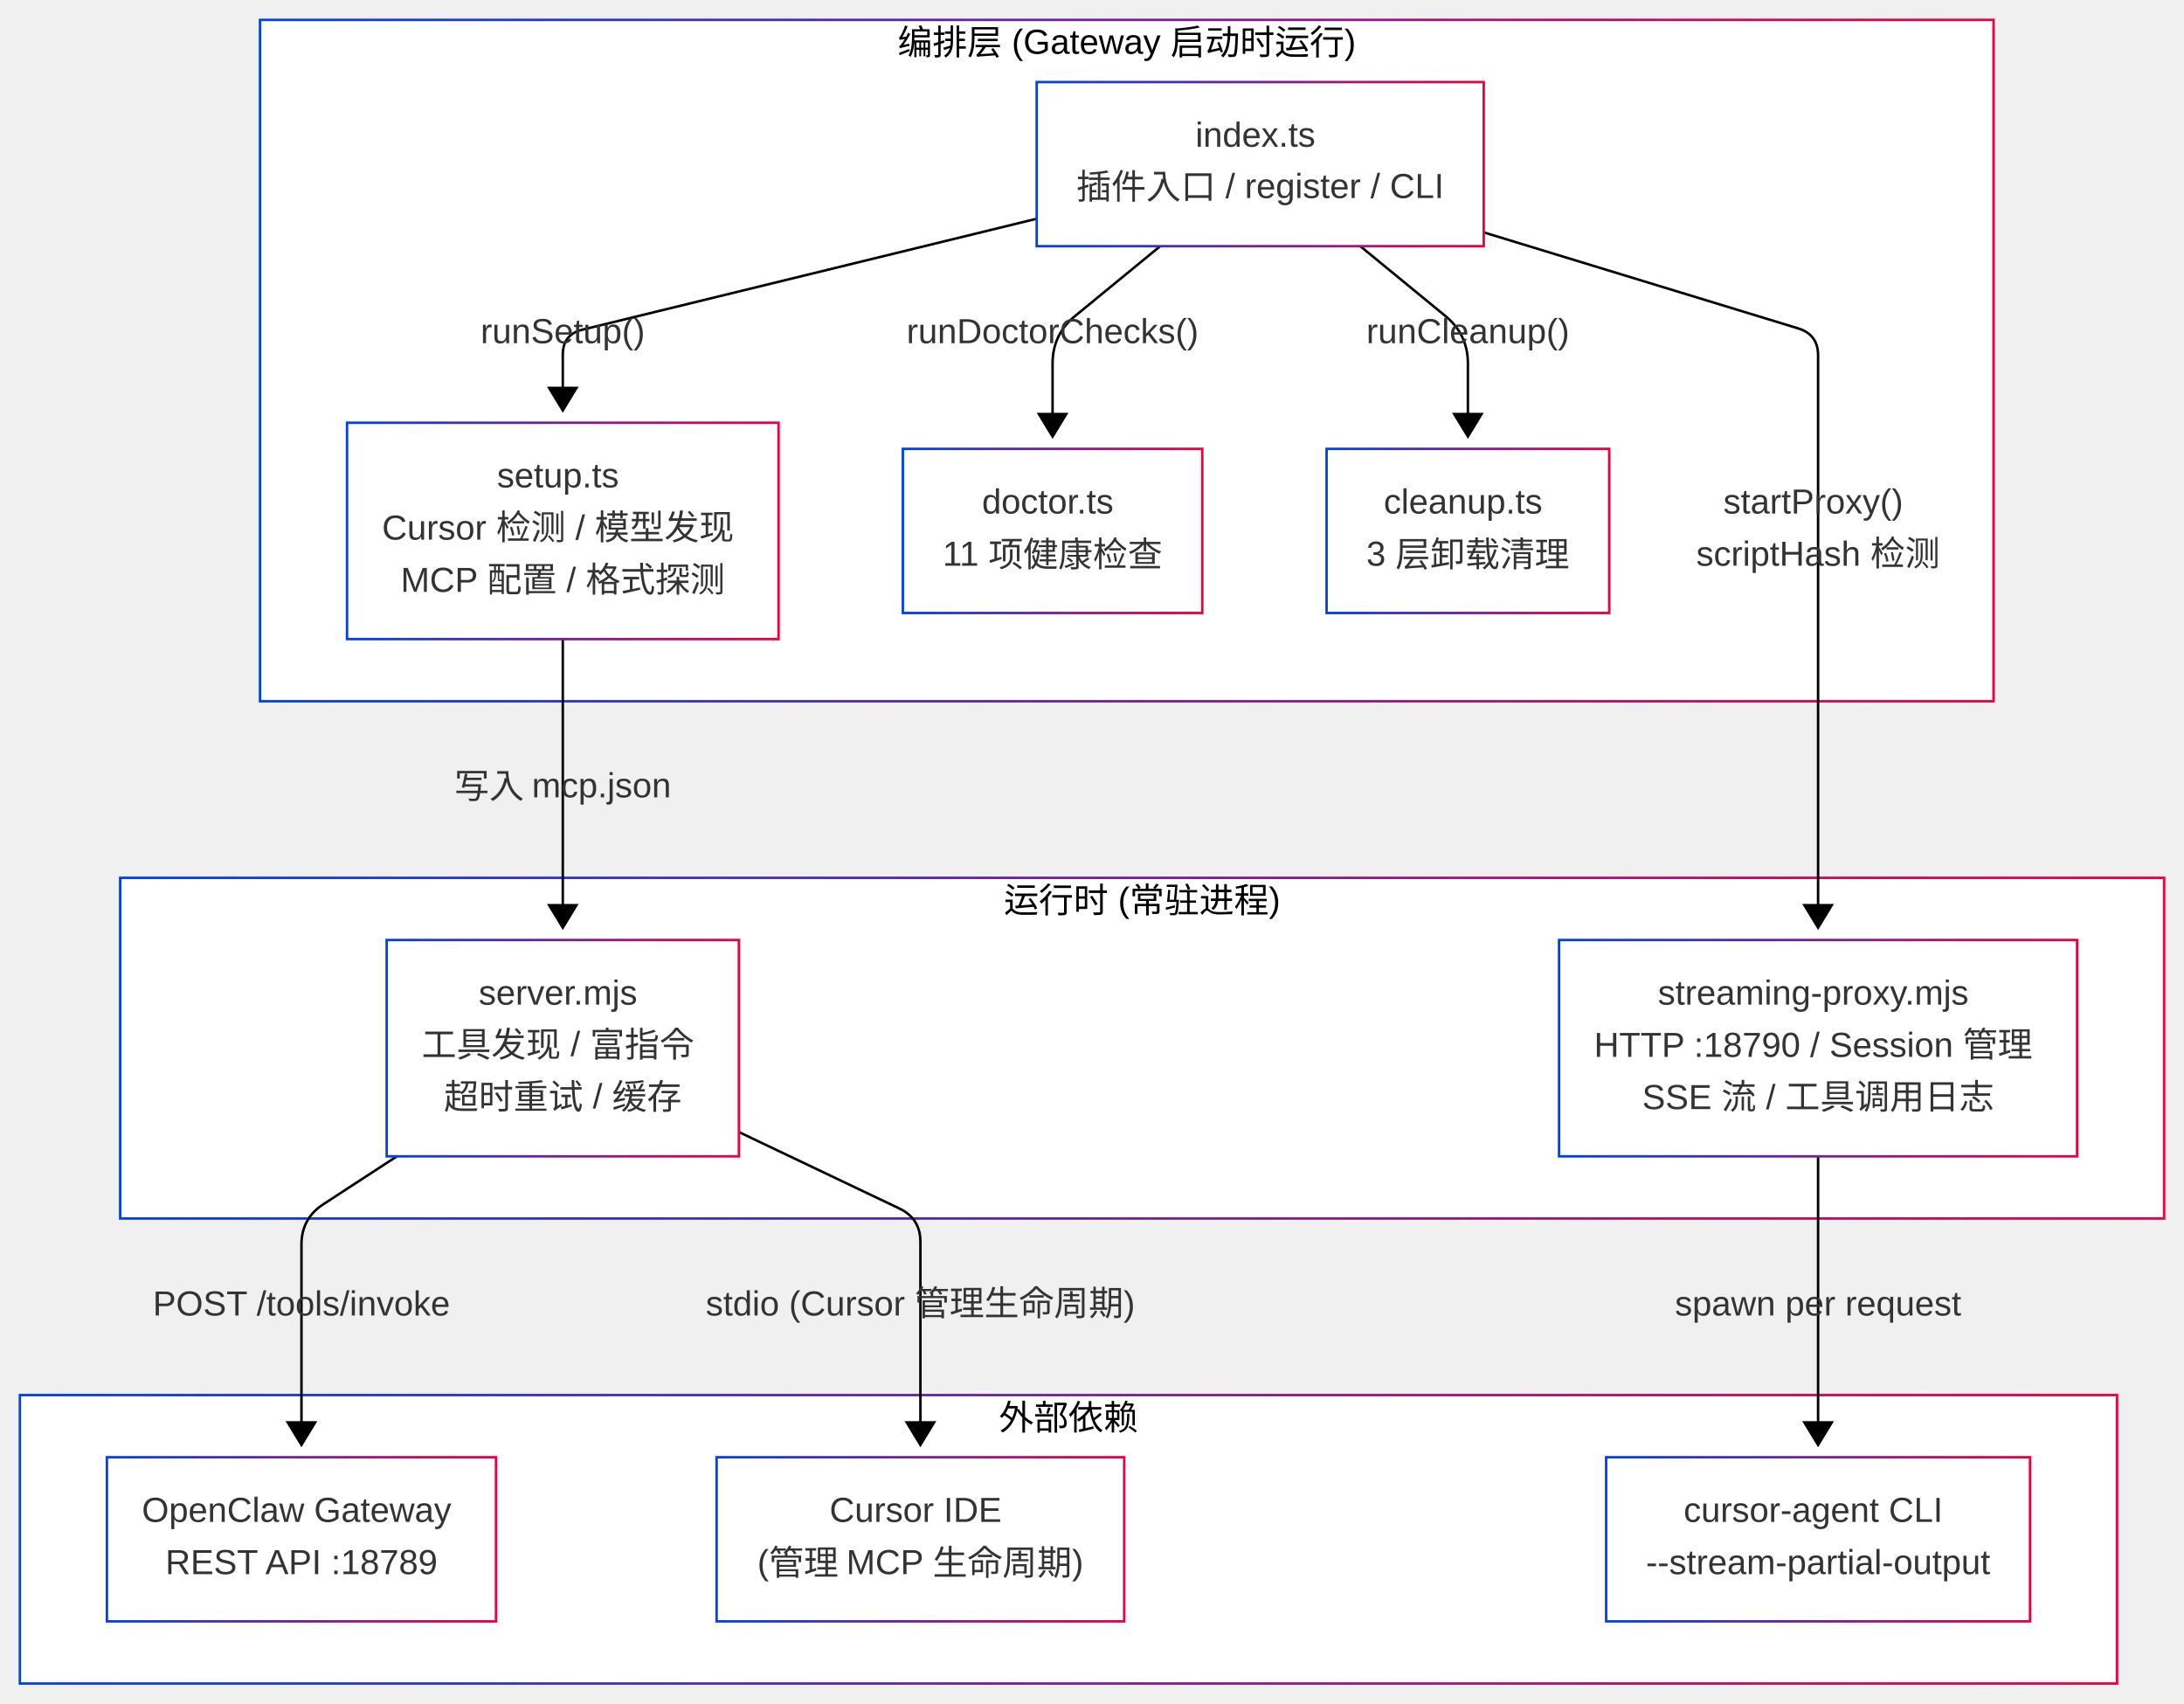
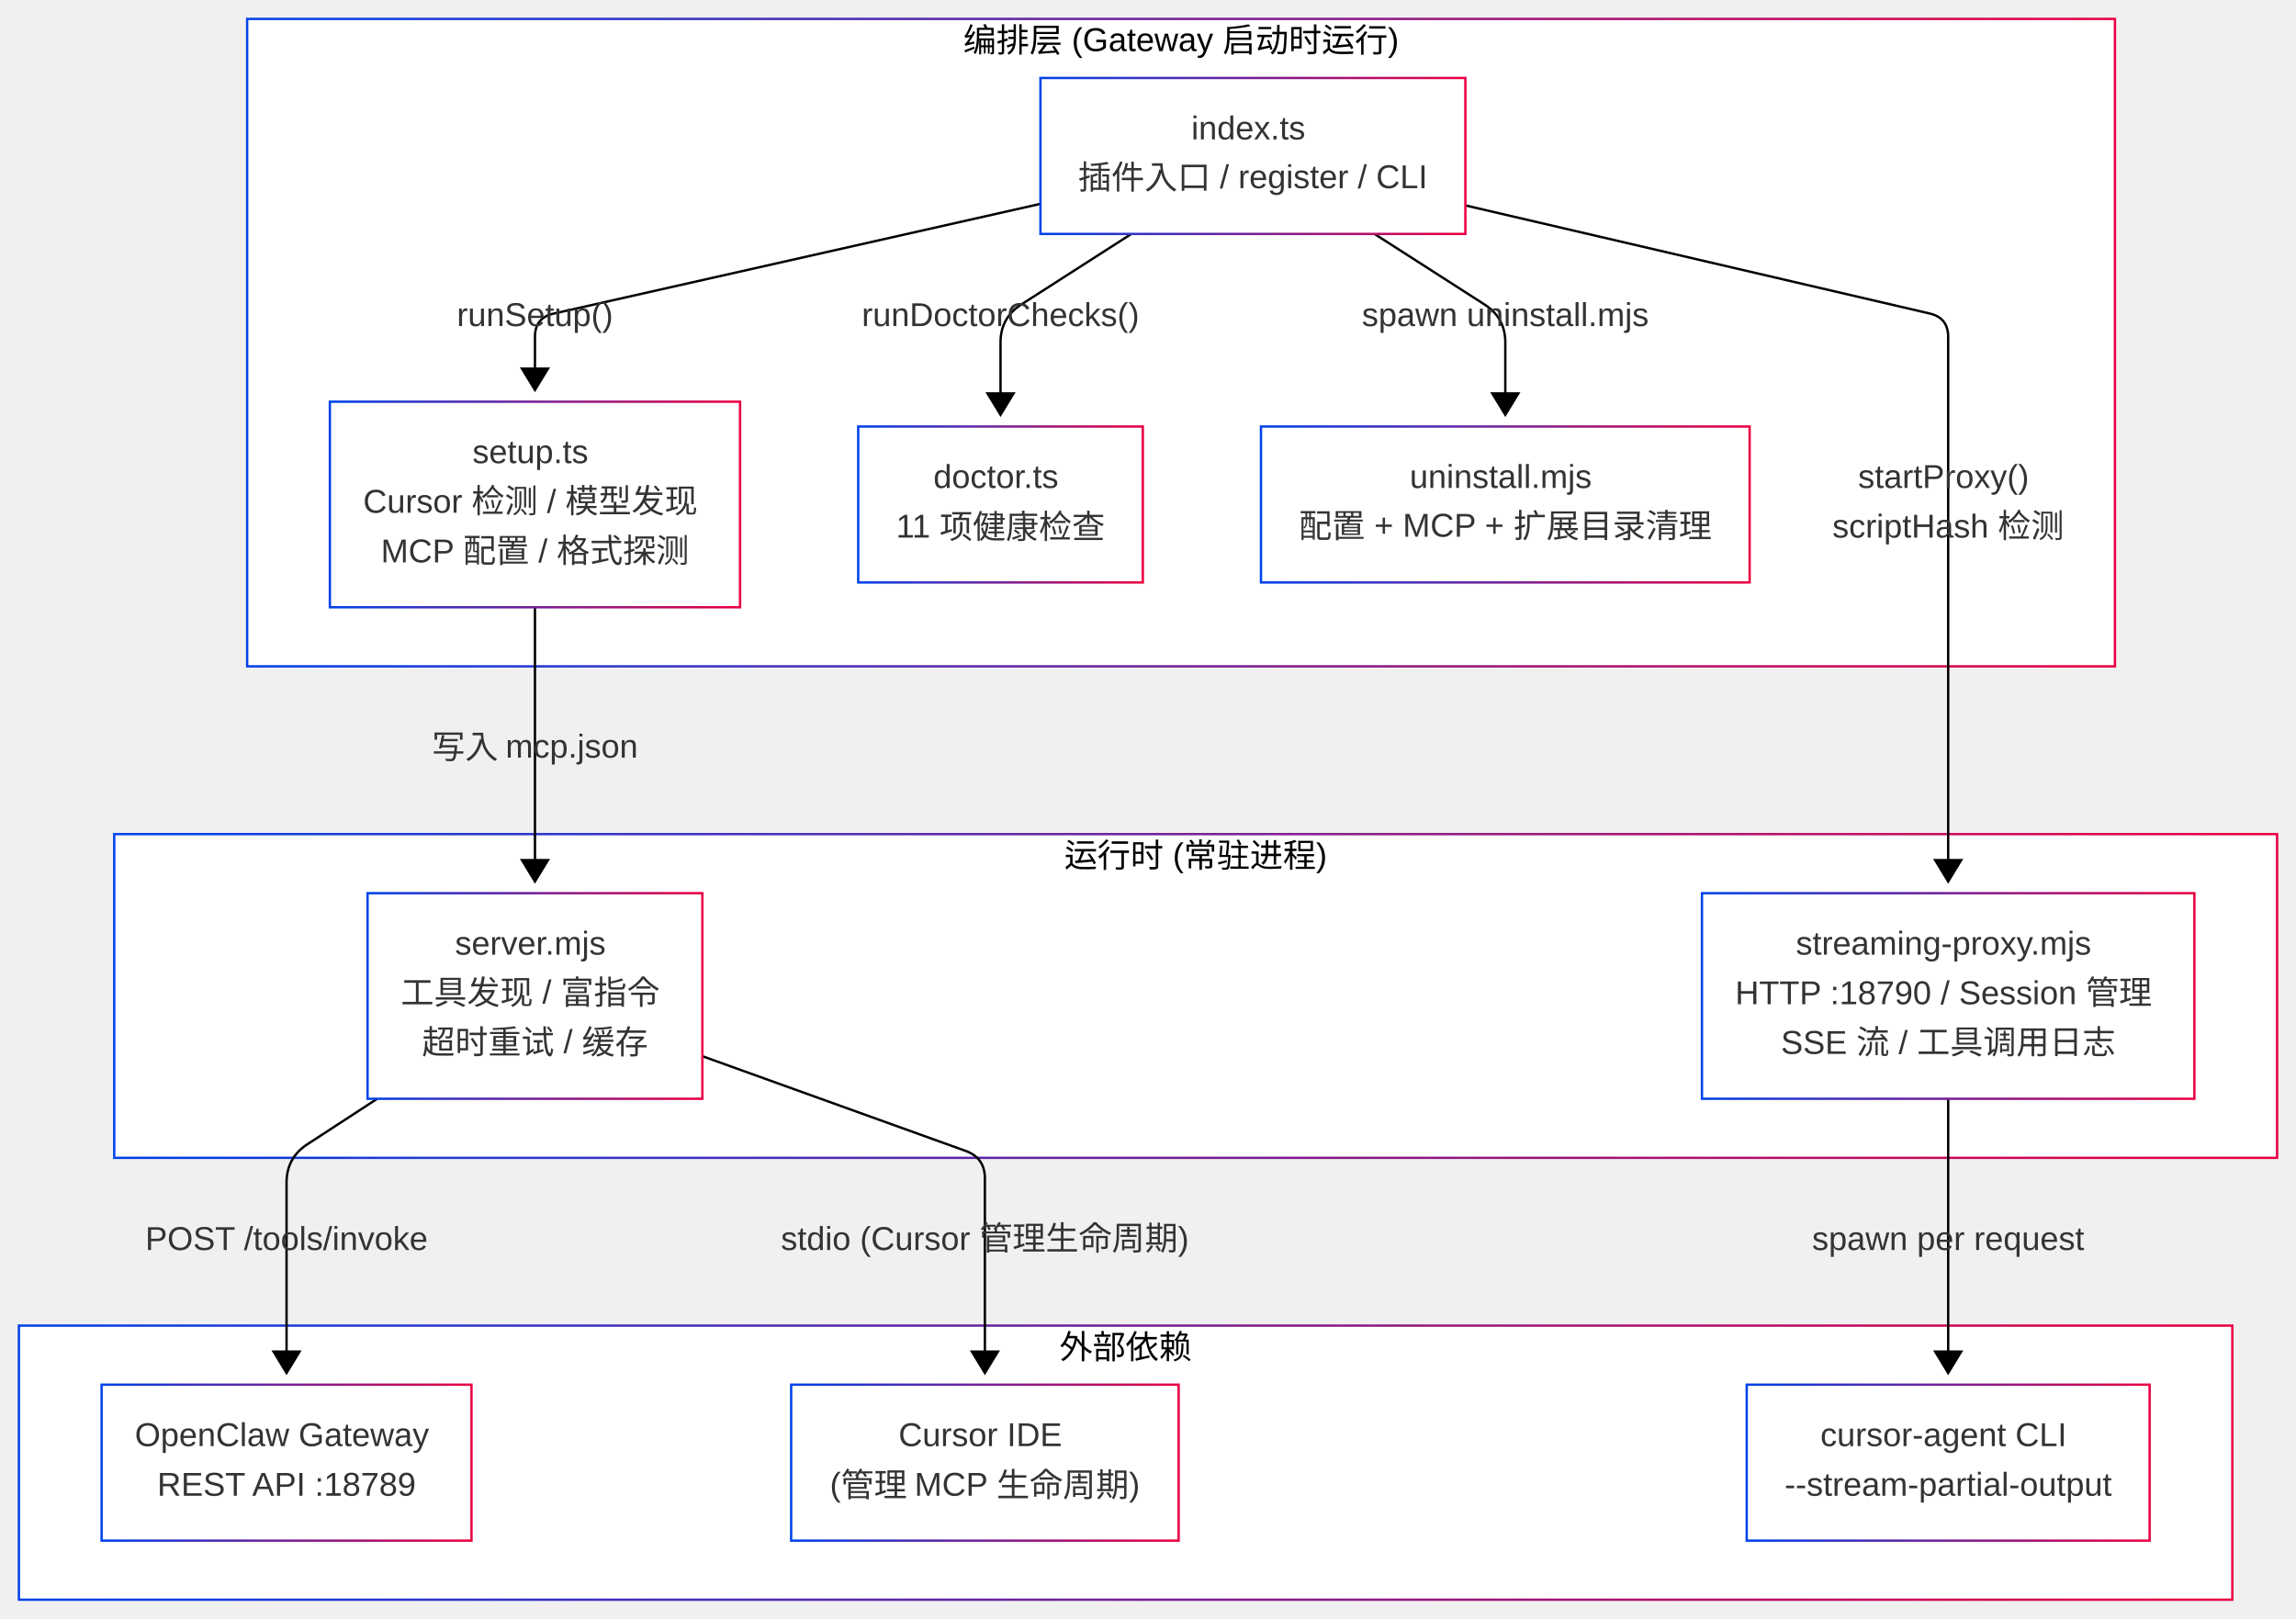
- <svg xmlns="http://www.w3.org/2000/svg" id="mermaid-42e91715-1e26-40c7-af70-5dc4f411c161" width="878.496" class="flowchart" style="" viewBox="0 0 878.496 685" height="685">
-   <style>#mermaid-42e91715-1e26-40c7-af70-5dc4f411c161{font-family:arial,sans-serif;font-size:14px;fill:#333;}#mermaid-42e91715-1e26-40c7-af70-5dc4f411c161 .edge-animation-slow{stroke-dasharray:9,5!important;stroke-dashoffset:900;stroke-linecap:round;}#mermaid-42e91715-1e26-40c7-af70-5dc4f411c161 .edge-animation-fast{stroke-dasharray:9,5!important;stroke-dashoffset:900;stroke-linecap:round;}#mermaid-42e91715-1e26-40c7-af70-5dc4f411c161 .error-icon{fill:#ffffff;}#mermaid-42e91715-1e26-40c7-af70-5dc4f411c161 .error-text{fill:#000000;stroke:#000000;}#mermaid-42e91715-1e26-40c7-af70-5dc4f411c161 .edge-thickness-normal{stroke-width:1px;}#mermaid-42e91715-1e26-40c7-af70-5dc4f411c161 .edge-thickness-thick{stroke-width:3.5px;}#mermaid-42e91715-1e26-40c7-af70-5dc4f411c161 .edge-pattern-solid{stroke-dasharray:0;}#mermaid-42e91715-1e26-40c7-af70-5dc4f411c161 .edge-thickness-invisible{stroke-width:0;fill:none;}#mermaid-42e91715-1e26-40c7-af70-5dc4f411c161 .edge-pattern-dashed{stroke-dasharray:3;}#mermaid-42e91715-1e26-40c7-af70-5dc4f411c161 .edge-pattern-dotted{stroke-dasharray:2;}#mermaid-42e91715-1e26-40c7-af70-5dc4f411c161 .marker{fill:#000000;stroke:#000000;}#mermaid-42e91715-1e26-40c7-af70-5dc4f411c161 .marker.cross{stroke:#000000;}#mermaid-42e91715-1e26-40c7-af70-5dc4f411c161 svg{font-family:arial,sans-serif;font-size:14px;}#mermaid-42e91715-1e26-40c7-af70-5dc4f411c161 p{margin:0;}#mermaid-42e91715-1e26-40c7-af70-5dc4f411c161 .label{font-family:arial,sans-serif;color:#333;}#mermaid-42e91715-1e26-40c7-af70-5dc4f411c161 .cluster-label text{fill:#000000;}#mermaid-42e91715-1e26-40c7-af70-5dc4f411c161 .cluster-label span{color:#000000;}#mermaid-42e91715-1e26-40c7-af70-5dc4f411c161 .cluster-label span p{background-color:transparent;}#mermaid-42e91715-1e26-40c7-af70-5dc4f411c161 .label text,#mermaid-42e91715-1e26-40c7-af70-5dc4f411c161 span{fill:#333;color:#333;}#mermaid-42e91715-1e26-40c7-af70-5dc4f411c161 .node rect,#mermaid-42e91715-1e26-40c7-af70-5dc4f411c161 .node circle,#mermaid-42e91715-1e26-40c7-af70-5dc4f411c161 .node ellipse,#mermaid-42e91715-1e26-40c7-af70-5dc4f411c161 .node polygon,#mermaid-42e91715-1e26-40c7-af70-5dc4f411c161 .node path{fill:#ffffff;stroke:#000000;stroke-width:1px;}#mermaid-42e91715-1e26-40c7-af70-5dc4f411c161 .rough-node .label text,#mermaid-42e91715-1e26-40c7-af70-5dc4f411c161 .node .label text,#mermaid-42e91715-1e26-40c7-af70-5dc4f411c161 .image-shape .label,#mermaid-42e91715-1e26-40c7-af70-5dc4f411c161 .icon-shape .label{text-anchor:middle;}#mermaid-42e91715-1e26-40c7-af70-5dc4f411c161 .node .katex path{fill:#000;stroke:#000;stroke-width:1px;}#mermaid-42e91715-1e26-40c7-af70-5dc4f411c161 .rough-node .label,#mermaid-42e91715-1e26-40c7-af70-5dc4f411c161 .node .label,#mermaid-42e91715-1e26-40c7-af70-5dc4f411c161 .image-shape .label,#mermaid-42e91715-1e26-40c7-af70-5dc4f411c161 .icon-shape .label{text-align:center;}#mermaid-42e91715-1e26-40c7-af70-5dc4f411c161 .node.clickable{cursor:pointer;}#mermaid-42e91715-1e26-40c7-af70-5dc4f411c161 .root .anchor path{fill:#000000!important;stroke-width:0;stroke:#000000;}#mermaid-42e91715-1e26-40c7-af70-5dc4f411c161 .arrowheadPath{fill:#000000;}#mermaid-42e91715-1e26-40c7-af70-5dc4f411c161 .edgePath .path{stroke:#000000;stroke-width:1px;}#mermaid-42e91715-1e26-40c7-af70-5dc4f411c161 .flowchart-link{stroke:#000000;fill:none;}#mermaid-42e91715-1e26-40c7-af70-5dc4f411c161 .edgeLabel{background-color:#E9E9F1;text-align:center;}#mermaid-42e91715-1e26-40c7-af70-5dc4f411c161 .edgeLabel p{background-color:#E9E9F1;}#mermaid-42e91715-1e26-40c7-af70-5dc4f411c161 .edgeLabel rect{opacity:0.5;background-color:#E9E9F1;fill:#E9E9F1;}#mermaid-42e91715-1e26-40c7-af70-5dc4f411c161 .labelBkg{background-color:#e9e9f1;}#mermaid-42e91715-1e26-40c7-af70-5dc4f411c161 .cluster rect{fill:#ffffff;stroke:#e6e6e6;stroke-width:1px;}#mermaid-42e91715-1e26-40c7-af70-5dc4f411c161 .cluster text{fill:#000000;}#mermaid-42e91715-1e26-40c7-af70-5dc4f411c161 .cluster span{color:#000000;}#mermaid-42e91715-1e26-40c7-af70-5dc4f411c161 div.mermaidTooltip{position:absolute;text-align:center;max-width:200px;padding:2px;font-family:arial,sans-serif;font-size:12px;background:#ffffff;border:1px solid #e6e6e6;border-radius:2px;pointer-events:none;z-index:100;}#mermaid-42e91715-1e26-40c7-af70-5dc4f411c161 .flowchartTitleText{text-anchor:middle;font-size:18px;fill:#333;}#mermaid-42e91715-1e26-40c7-af70-5dc4f411c161 rect.text{fill:none;stroke-width:0;}#mermaid-42e91715-1e26-40c7-af70-5dc4f411c161 .icon-shape,#mermaid-42e91715-1e26-40c7-af70-5dc4f411c161 .image-shape{background-color:#E9E9F1;text-align:center;}#mermaid-42e91715-1e26-40c7-af70-5dc4f411c161 .icon-shape p,#mermaid-42e91715-1e26-40c7-af70-5dc4f411c161 .image-shape p{background-color:#E9E9F1;padding:2px;}#mermaid-42e91715-1e26-40c7-af70-5dc4f411c161 .icon-shape rect,#mermaid-42e91715-1e26-40c7-af70-5dc4f411c161 .image-shape rect{opacity:0.5;background-color:#E9E9F1;fill:#E9E9F1;}#mermaid-42e91715-1e26-40c7-af70-5dc4f411c161 .label-icon{display:inline-block;height:1em;overflow:visible;vertical-align:-0.125em;}#mermaid-42e91715-1e26-40c7-af70-5dc4f411c161 .node .label-icon path{fill:currentColor;stroke:revert;stroke-width:revert;}#mermaid-42e91715-1e26-40c7-af70-5dc4f411c161 .node .neo-node{stroke:#000000;}#mermaid-42e91715-1e26-40c7-af70-5dc4f411c161 [data-look="neo"].node rect,#mermaid-42e91715-1e26-40c7-af70-5dc4f411c161 [data-look="neo"].cluster rect,#mermaid-42e91715-1e26-40c7-af70-5dc4f411c161 [data-look="neo"].node polygon{stroke:url(#mermaid-42e91715-1e26-40c7-af70-5dc4f411c161-gradient);}#mermaid-42e91715-1e26-40c7-af70-5dc4f411c161 [data-look="neo"].node path{stroke:url(#mermaid-42e91715-1e26-40c7-af70-5dc4f411c161-gradient);stroke-width:1;}#mermaid-42e91715-1e26-40c7-af70-5dc4f411c161 [data-look="neo"].node .outer-path{}#mermaid-42e91715-1e26-40c7-af70-5dc4f411c161 [data-look="neo"].node .neo-line path{stroke:#000000;}#mermaid-42e91715-1e26-40c7-af70-5dc4f411c161 [data-look="neo"].node circle{stroke:url(#mermaid-42e91715-1e26-40c7-af70-5dc4f411c161-gradient);}#mermaid-42e91715-1e26-40c7-af70-5dc4f411c161 [data-look="neo"].node circle .state-start{fill:#000000;}#mermaid-42e91715-1e26-40c7-af70-5dc4f411c161 [data-look="neo"].statediagram-cluster rect{fill:#ffffff;stroke:url(#mermaid-42e91715-1e26-40c7-af70-5dc4f411c161-gradient);stroke-width:1;}#mermaid-42e91715-1e26-40c7-af70-5dc4f411c161 [data-look="neo"].icon-shape .icon{fill:url(#mermaid-42e91715-1e26-40c7-af70-5dc4f411c161-gradient);}#mermaid-42e91715-1e26-40c7-af70-5dc4f411c161 [data-look="neo"].icon-shape .icon-neo path{stroke:url(#mermaid-42e91715-1e26-40c7-af70-5dc4f411c161-gradient);}#mermaid-42e91715-1e26-40c7-af70-5dc4f411c161 :root{--mermaid-font-family:"trebuchet ms",verdana,arial,sans-serif;}</style>
+ <svg xmlns="http://www.w3.org/2000/svg" id="mermaid-9d5d9ccc-dd04-4705-a9df-f630277588bf" width="971.59" class="flowchart" style="" viewBox="0 0 971.59 685" height="685">
+   <style>#mermaid-9d5d9ccc-dd04-4705-a9df-f630277588bf{font-family:arial,sans-serif;font-size:14px;fill:#333;}#mermaid-9d5d9ccc-dd04-4705-a9df-f630277588bf .edge-animation-slow{stroke-dasharray:9,5!important;stroke-dashoffset:900;stroke-linecap:round;}#mermaid-9d5d9ccc-dd04-4705-a9df-f630277588bf .edge-animation-fast{stroke-dasharray:9,5!important;stroke-dashoffset:900;stroke-linecap:round;}#mermaid-9d5d9ccc-dd04-4705-a9df-f630277588bf .error-icon{fill:#ffffff;}#mermaid-9d5d9ccc-dd04-4705-a9df-f630277588bf .error-text{fill:#000000;stroke:#000000;}#mermaid-9d5d9ccc-dd04-4705-a9df-f630277588bf .edge-thickness-normal{stroke-width:1px;}#mermaid-9d5d9ccc-dd04-4705-a9df-f630277588bf .edge-thickness-thick{stroke-width:3.5px;}#mermaid-9d5d9ccc-dd04-4705-a9df-f630277588bf .edge-pattern-solid{stroke-dasharray:0;}#mermaid-9d5d9ccc-dd04-4705-a9df-f630277588bf .edge-thickness-invisible{stroke-width:0;fill:none;}#mermaid-9d5d9ccc-dd04-4705-a9df-f630277588bf .edge-pattern-dashed{stroke-dasharray:3;}#mermaid-9d5d9ccc-dd04-4705-a9df-f630277588bf .edge-pattern-dotted{stroke-dasharray:2;}#mermaid-9d5d9ccc-dd04-4705-a9df-f630277588bf .marker{fill:#000000;stroke:#000000;}#mermaid-9d5d9ccc-dd04-4705-a9df-f630277588bf .marker.cross{stroke:#000000;}#mermaid-9d5d9ccc-dd04-4705-a9df-f630277588bf svg{font-family:arial,sans-serif;font-size:14px;}#mermaid-9d5d9ccc-dd04-4705-a9df-f630277588bf p{margin:0;}#mermaid-9d5d9ccc-dd04-4705-a9df-f630277588bf .label{font-family:arial,sans-serif;color:#333;}#mermaid-9d5d9ccc-dd04-4705-a9df-f630277588bf .cluster-label text{fill:#000000;}#mermaid-9d5d9ccc-dd04-4705-a9df-f630277588bf .cluster-label span{color:#000000;}#mermaid-9d5d9ccc-dd04-4705-a9df-f630277588bf .cluster-label span p{background-color:transparent;}#mermaid-9d5d9ccc-dd04-4705-a9df-f630277588bf .label text,#mermaid-9d5d9ccc-dd04-4705-a9df-f630277588bf span{fill:#333;color:#333;}#mermaid-9d5d9ccc-dd04-4705-a9df-f630277588bf .node rect,#mermaid-9d5d9ccc-dd04-4705-a9df-f630277588bf .node circle,#mermaid-9d5d9ccc-dd04-4705-a9df-f630277588bf .node ellipse,#mermaid-9d5d9ccc-dd04-4705-a9df-f630277588bf .node polygon,#mermaid-9d5d9ccc-dd04-4705-a9df-f630277588bf .node path{fill:#ffffff;stroke:#000000;stroke-width:1px;}#mermaid-9d5d9ccc-dd04-4705-a9df-f630277588bf .rough-node .label text,#mermaid-9d5d9ccc-dd04-4705-a9df-f630277588bf .node .label text,#mermaid-9d5d9ccc-dd04-4705-a9df-f630277588bf .image-shape .label,#mermaid-9d5d9ccc-dd04-4705-a9df-f630277588bf .icon-shape .label{text-anchor:middle;}#mermaid-9d5d9ccc-dd04-4705-a9df-f630277588bf .node .katex path{fill:#000;stroke:#000;stroke-width:1px;}#mermaid-9d5d9ccc-dd04-4705-a9df-f630277588bf .rough-node .label,#mermaid-9d5d9ccc-dd04-4705-a9df-f630277588bf .node .label,#mermaid-9d5d9ccc-dd04-4705-a9df-f630277588bf .image-shape .label,#mermaid-9d5d9ccc-dd04-4705-a9df-f630277588bf .icon-shape .label{text-align:center;}#mermaid-9d5d9ccc-dd04-4705-a9df-f630277588bf .node.clickable{cursor:pointer;}#mermaid-9d5d9ccc-dd04-4705-a9df-f630277588bf .root .anchor path{fill:#000000!important;stroke-width:0;stroke:#000000;}#mermaid-9d5d9ccc-dd04-4705-a9df-f630277588bf .arrowheadPath{fill:#000000;}#mermaid-9d5d9ccc-dd04-4705-a9df-f630277588bf .edgePath .path{stroke:#000000;stroke-width:1px;}#mermaid-9d5d9ccc-dd04-4705-a9df-f630277588bf .flowchart-link{stroke:#000000;fill:none;}#mermaid-9d5d9ccc-dd04-4705-a9df-f630277588bf .edgeLabel{background-color:#E9E9F1;text-align:center;}#mermaid-9d5d9ccc-dd04-4705-a9df-f630277588bf .edgeLabel p{background-color:#E9E9F1;}#mermaid-9d5d9ccc-dd04-4705-a9df-f630277588bf .edgeLabel rect{opacity:0.5;background-color:#E9E9F1;fill:#E9E9F1;}#mermaid-9d5d9ccc-dd04-4705-a9df-f630277588bf .labelBkg{background-color:#e9e9f1;}#mermaid-9d5d9ccc-dd04-4705-a9df-f630277588bf .cluster rect{fill:#ffffff;stroke:#e6e6e6;stroke-width:1px;}#mermaid-9d5d9ccc-dd04-4705-a9df-f630277588bf .cluster text{fill:#000000;}#mermaid-9d5d9ccc-dd04-4705-a9df-f630277588bf .cluster span{color:#000000;}#mermaid-9d5d9ccc-dd04-4705-a9df-f630277588bf div.mermaidTooltip{position:absolute;text-align:center;max-width:200px;padding:2px;font-family:arial,sans-serif;font-size:12px;background:#ffffff;border:1px solid #e6e6e6;border-radius:2px;pointer-events:none;z-index:100;}#mermaid-9d5d9ccc-dd04-4705-a9df-f630277588bf .flowchartTitleText{text-anchor:middle;font-size:18px;fill:#333;}#mermaid-9d5d9ccc-dd04-4705-a9df-f630277588bf rect.text{fill:none;stroke-width:0;}#mermaid-9d5d9ccc-dd04-4705-a9df-f630277588bf .icon-shape,#mermaid-9d5d9ccc-dd04-4705-a9df-f630277588bf .image-shape{background-color:#E9E9F1;text-align:center;}#mermaid-9d5d9ccc-dd04-4705-a9df-f630277588bf .icon-shape p,#mermaid-9d5d9ccc-dd04-4705-a9df-f630277588bf .image-shape p{background-color:#E9E9F1;padding:2px;}#mermaid-9d5d9ccc-dd04-4705-a9df-f630277588bf .icon-shape rect,#mermaid-9d5d9ccc-dd04-4705-a9df-f630277588bf .image-shape rect{opacity:0.5;background-color:#E9E9F1;fill:#E9E9F1;}#mermaid-9d5d9ccc-dd04-4705-a9df-f630277588bf .label-icon{display:inline-block;height:1em;overflow:visible;vertical-align:-0.125em;}#mermaid-9d5d9ccc-dd04-4705-a9df-f630277588bf .node .label-icon path{fill:currentColor;stroke:revert;stroke-width:revert;}#mermaid-9d5d9ccc-dd04-4705-a9df-f630277588bf .node .neo-node{stroke:#000000;}#mermaid-9d5d9ccc-dd04-4705-a9df-f630277588bf [data-look="neo"].node rect,#mermaid-9d5d9ccc-dd04-4705-a9df-f630277588bf [data-look="neo"].cluster rect,#mermaid-9d5d9ccc-dd04-4705-a9df-f630277588bf [data-look="neo"].node polygon{stroke:url(#mermaid-9d5d9ccc-dd04-4705-a9df-f630277588bf-gradient);}#mermaid-9d5d9ccc-dd04-4705-a9df-f630277588bf [data-look="neo"].node path{stroke:url(#mermaid-9d5d9ccc-dd04-4705-a9df-f630277588bf-gradient);stroke-width:1;}#mermaid-9d5d9ccc-dd04-4705-a9df-f630277588bf [data-look="neo"].node .outer-path{}#mermaid-9d5d9ccc-dd04-4705-a9df-f630277588bf [data-look="neo"].node .neo-line path{stroke:#000000;}#mermaid-9d5d9ccc-dd04-4705-a9df-f630277588bf [data-look="neo"].node circle{stroke:url(#mermaid-9d5d9ccc-dd04-4705-a9df-f630277588bf-gradient);}#mermaid-9d5d9ccc-dd04-4705-a9df-f630277588bf [data-look="neo"].node circle .state-start{fill:#000000;}#mermaid-9d5d9ccc-dd04-4705-a9df-f630277588bf [data-look="neo"].statediagram-cluster rect{fill:#ffffff;stroke:url(#mermaid-9d5d9ccc-dd04-4705-a9df-f630277588bf-gradient);stroke-width:1;}#mermaid-9d5d9ccc-dd04-4705-a9df-f630277588bf [data-look="neo"].icon-shape .icon{fill:url(#mermaid-9d5d9ccc-dd04-4705-a9df-f630277588bf-gradient);}#mermaid-9d5d9ccc-dd04-4705-a9df-f630277588bf [data-look="neo"].icon-shape .icon-neo path{stroke:url(#mermaid-9d5d9ccc-dd04-4705-a9df-f630277588bf-gradient);}#mermaid-9d5d9ccc-dd04-4705-a9df-f630277588bf :root{--mermaid-font-family:"trebuchet ms",verdana,arial,sans-serif;}</style>
  <g>
-     <marker id="mermaid-42e91715-1e26-40c7-af70-5dc4f411c161_flowchart-v2-pointEnd" class="marker flowchart-v2" viewBox="0 0 11.5 14" refX="7.75" refY="7" markerUnits="userSpaceOnUse" markerWidth="10.5" markerHeight="14" orient="auto">
+     <marker id="mermaid-9d5d9ccc-dd04-4705-a9df-f630277588bf_flowchart-v2-pointEnd" class="marker flowchart-v2" viewBox="0 0 11.5 14" refX="7.75" refY="7" markerUnits="userSpaceOnUse" markerWidth="10.5" markerHeight="14" orient="auto">
      <path d="M 0 0 L 11.5 7 L 0 14 z" class="arrowMarkerPath" style="stroke-width: 0; stroke-dasharray: 1, 0;" />
    </marker>
-     <marker id="mermaid-42e91715-1e26-40c7-af70-5dc4f411c161_flowchart-v2-pointStart" class="marker flowchart-v2" viewBox="0 0 11.5 14" refX="4" refY="7" markerUnits="userSpaceOnUse" markerWidth="11.5" markerHeight="14" orient="auto">
+     <marker id="mermaid-9d5d9ccc-dd04-4705-a9df-f630277588bf_flowchart-v2-pointStart" class="marker flowchart-v2" viewBox="0 0 11.5 14" refX="4" refY="7" markerUnits="userSpaceOnUse" markerWidth="11.5" markerHeight="14" orient="auto">
      <polygon points="0,7 11.5,14 11.5,0" class="arrowMarkerPath" style="stroke-width: 0; stroke-dasharray: 1, 0;" />
    </marker>
-     <marker id="mermaid-42e91715-1e26-40c7-af70-5dc4f411c161_flowchart-v2-pointEnd-margin" class="marker flowchart-v2" viewBox="0 0 11.5 14" refX="11.5" refY="7" markerUnits="userSpaceOnUse" markerWidth="10.5" markerHeight="14" orient="auto">
+     <marker id="mermaid-9d5d9ccc-dd04-4705-a9df-f630277588bf_flowchart-v2-pointEnd-margin" class="marker flowchart-v2" viewBox="0 0 11.5 14" refX="11.5" refY="7" markerUnits="userSpaceOnUse" markerWidth="10.5" markerHeight="14" orient="auto">
      <path d="M 0 0 L 11.5 7 L 0 14 z" class="arrowMarkerPath" style="stroke-width: 0; stroke-dasharray: 1, 0;" />
    </marker>
-     <marker id="mermaid-42e91715-1e26-40c7-af70-5dc4f411c161_flowchart-v2-pointStart-margin" class="marker flowchart-v2" viewBox="0 0 11.5 14" refX="1" refY="7" markerUnits="userSpaceOnUse" markerWidth="11.5" markerHeight="14" orient="auto">
+     <marker id="mermaid-9d5d9ccc-dd04-4705-a9df-f630277588bf_flowchart-v2-pointStart-margin" class="marker flowchart-v2" viewBox="0 0 11.5 14" refX="1" refY="7" markerUnits="userSpaceOnUse" markerWidth="11.5" markerHeight="14" orient="auto">
      <polygon points="0,7 11.5,14 11.5,0" class="arrowMarkerPath" style="stroke-width: 0; stroke-dasharray: 1, 0;" />
    </marker>
-     <marker id="mermaid-42e91715-1e26-40c7-af70-5dc4f411c161_flowchart-v2-circleEnd" class="marker flowchart-v2" viewBox="0 0 10 10" refY="5" refX="10.75" markerUnits="userSpaceOnUse" markerWidth="14" markerHeight="14" orient="auto">
-       <circle cx="5" cy="5" r="5" class="arrowMarkerPath" style="stroke-width: 0; stroke-dasharray: 1, 0;" />
-     </marker>
-     <marker id="mermaid-42e91715-1e26-40c7-af70-5dc4f411c161_flowchart-v2-circleStart" class="marker flowchart-v2" viewBox="0 0 10 10" refX="0" refY="5" markerUnits="userSpaceOnUse" markerWidth="14" markerHeight="14" orient="auto">
-       <circle cx="5" cy="5" r="5" class="arrowMarkerPath" style="stroke-width: 0; stroke-dasharray: 1, 0;" />
-     </marker>
-     <marker id="mermaid-42e91715-1e26-40c7-af70-5dc4f411c161_flowchart-v2-circleEnd-margin" class="marker flowchart-v2" viewBox="0 0 10 10" refY="5" refX="12.25" markerUnits="userSpaceOnUse" markerWidth="14" markerHeight="14" orient="auto">
-       <circle cx="5" cy="5" r="5" class="arrowMarkerPath" style="stroke-width: 0; stroke-dasharray: 1, 0;" />
-     </marker>
-     <marker id="mermaid-42e91715-1e26-40c7-af70-5dc4f411c161_flowchart-v2-circleStart-margin" class="marker flowchart-v2" viewBox="0 0 10 10" refX="-2" refY="5" markerUnits="userSpaceOnUse" markerWidth="14" markerHeight="14" orient="auto">
-       <circle cx="5" cy="5" r="5" class="arrowMarkerPath" style="stroke-width: 0; stroke-dasharray: 1, 0;" />
-     </marker>
-     <marker id="mermaid-42e91715-1e26-40c7-af70-5dc4f411c161_flowchart-v2-crossEnd" class="marker cross flowchart-v2" viewBox="0 0 15 15" refX="17.7" refY="7.5" markerUnits="userSpaceOnUse" markerWidth="12" markerHeight="12" orient="auto">
+     <marker id="mermaid-9d5d9ccc-dd04-4705-a9df-f630277588bf_flowchart-v2-circleEnd" class="marker flowchart-v2" viewBox="0 0 10 10" refY="5" refX="10.75" markerUnits="userSpaceOnUse" markerWidth="14" markerHeight="14" orient="auto">
+       <circle cx="5" cy="5" r="5" class="arrowMarkerPath" style="stroke-width: 0; stroke-dasharray: 1, 0;" />
+     </marker>
+     <marker id="mermaid-9d5d9ccc-dd04-4705-a9df-f630277588bf_flowchart-v2-circleStart" class="marker flowchart-v2" viewBox="0 0 10 10" refX="0" refY="5" markerUnits="userSpaceOnUse" markerWidth="14" markerHeight="14" orient="auto">
+       <circle cx="5" cy="5" r="5" class="arrowMarkerPath" style="stroke-width: 0; stroke-dasharray: 1, 0;" />
+     </marker>
+     <marker id="mermaid-9d5d9ccc-dd04-4705-a9df-f630277588bf_flowchart-v2-circleEnd-margin" class="marker flowchart-v2" viewBox="0 0 10 10" refY="5" refX="12.25" markerUnits="userSpaceOnUse" markerWidth="14" markerHeight="14" orient="auto">
+       <circle cx="5" cy="5" r="5" class="arrowMarkerPath" style="stroke-width: 0; stroke-dasharray: 1, 0;" />
+     </marker>
+     <marker id="mermaid-9d5d9ccc-dd04-4705-a9df-f630277588bf_flowchart-v2-circleStart-margin" class="marker flowchart-v2" viewBox="0 0 10 10" refX="-2" refY="5" markerUnits="userSpaceOnUse" markerWidth="14" markerHeight="14" orient="auto">
+       <circle cx="5" cy="5" r="5" class="arrowMarkerPath" style="stroke-width: 0; stroke-dasharray: 1, 0;" />
+     </marker>
+     <marker id="mermaid-9d5d9ccc-dd04-4705-a9df-f630277588bf_flowchart-v2-crossEnd" class="marker cross flowchart-v2" viewBox="0 0 15 15" refX="17.7" refY="7.5" markerUnits="userSpaceOnUse" markerWidth="12" markerHeight="12" orient="auto">
      <path d="M 1,1 L 14,14 M 1,14 L 14,1" class="arrowMarkerPath" style="stroke-width: 2.5;" />
    </marker>
-     <marker id="mermaid-42e91715-1e26-40c7-af70-5dc4f411c161_flowchart-v2-crossStart" class="marker cross flowchart-v2" viewBox="0 0 15 15" refX="-3.5" refY="7.5" markerUnits="userSpaceOnUse" markerWidth="12" markerHeight="12" orient="auto">
+     <marker id="mermaid-9d5d9ccc-dd04-4705-a9df-f630277588bf_flowchart-v2-crossStart" class="marker cross flowchart-v2" viewBox="0 0 15 15" refX="-3.5" refY="7.5" markerUnits="userSpaceOnUse" markerWidth="12" markerHeight="12" orient="auto">
      <path d="M 1,1 L 14,14 M 1,14 L 14,1" class="arrowMarkerPath" style="stroke-width: 2.5; stroke-dasharray: 1, 0;" />
    </marker>
-     <marker id="mermaid-42e91715-1e26-40c7-af70-5dc4f411c161_flowchart-v2-crossEnd-margin" class="marker cross flowchart-v2" viewBox="0 0 15 15" refX="17.7" refY="7.5" markerUnits="userSpaceOnUse" markerWidth="12" markerHeight="12" orient="auto">
+     <marker id="mermaid-9d5d9ccc-dd04-4705-a9df-f630277588bf_flowchart-v2-crossEnd-margin" class="marker cross flowchart-v2" viewBox="0 0 15 15" refX="17.7" refY="7.5" markerUnits="userSpaceOnUse" markerWidth="12" markerHeight="12" orient="auto">
      <path d="M 1,1 L 14,14 M 1,14 L 14,1" class="arrowMarkerPath" style="stroke-width: 2.5;" />
    </marker>
-     <marker id="mermaid-42e91715-1e26-40c7-af70-5dc4f411c161_flowchart-v2-crossStart-margin" class="marker cross flowchart-v2" viewBox="0 0 15 15" refX="-3.5" refY="7.5" markerUnits="userSpaceOnUse" markerWidth="12" markerHeight="12" orient="auto">
+     <marker id="mermaid-9d5d9ccc-dd04-4705-a9df-f630277588bf_flowchart-v2-crossStart-margin" class="marker cross flowchart-v2" viewBox="0 0 15 15" refX="-3.5" refY="7.5" markerUnits="userSpaceOnUse" markerWidth="12" markerHeight="12" orient="auto">
      <path d="M 1,1 L 14,14 M 1,14 L 14,1" class="arrowMarkerPath" style="stroke-width: 2.5; stroke-dasharray: 1, 0;" />
    </marker>
    <g class="root">
      <g class="clusters">
        <g class="cluster" id="external" data-look="neo">
-           <rect style="" x="8" y="561" width="843.559" height="116" />
-           <g class="cluster-label" transform="translate(401.7793, 561)">
+           <rect style="" x="8" y="561" width="936.652" height="116" />
+           <g class="cluster-label" transform="translate(448.3262, 561)">
            <text x="28" y="14" text-anchor="middle" font-family="arial, sans-serif" font-size="14" fill="rgb(0, 0, 0)">
              <tspan x="28">外部依赖</tspan>
            </text>
          </g>
        </g>
        <g class="cluster" id="runtime" data-look="neo">
-           <rect style="" x="48.34" y="353" width="822.156" height="137" />
-           <g class="cluster-label" transform="translate(403.8086, 353)">
+           <rect style="" x="48.34" y="353" width="915.25" height="137" />
+           <g class="cluster-label" transform="translate(450.3555, 353)">
            <text x="55.609" y="14" text-anchor="middle" font-family="arial, sans-serif" font-size="14" fill="rgb(0, 0, 0)">
              <tspan x="55.609">运行时 (常驻进程)</tspan>
            </text>
          </g>
        </g>
        <g class="cluster" id="orchestration" data-look="neo">
-           <rect style="" x="104.59" y="8" width="697.293" height="274" />
-           <g class="cluster-label" transform="translate(361.0566, 8)">
+           <rect style="" x="104.59" y="8" width="790.387" height="274" />
+           <g class="cluster-label" transform="translate(407.6035, 8)">
            <text x="92.18" y="14" text-anchor="middle" font-family="arial, sans-serif" font-size="14" fill="rgb(0, 0, 0)">
              <tspan x="92.18">编排层 (Gateway 启动时运行)</tspan>
            </text>
          </g>
        </g>
      </g>
      <g class="edgePaths">
-         <path d="M417.012,87.953L234.244,132.58Q226.379,134.5 226.379,142.596L226.379,166" id="L_PluginEntry_Setup_0" class="edge-thickness-normal edge-pattern-solid edge-thickness-normal edge-pattern-solid flowchart-link" style="stroke-dasharray: 0 0 216.485 9; stroke-dashoffset: 0;;" marker-end="url(#mermaid-42e91715-1e26-40c7-af70-5dc4f411c161_flowchart-v2-pointEnd-margin)" />
-         <path d="M466.677,99L432.426,127.087Q423.387,134.5 423.387,146.19L423.387,176.5" id="L_PluginEntry_Doctor_0" class="edge-thickness-normal edge-pattern-solid edge-thickness-normal edge-pattern-solid flowchart-link" style="stroke-dasharray: 0 0 87.502 9; stroke-dashoffset: 0;;" marker-end="url(#mermaid-42e91715-1e26-40c7-af70-5dc4f411c161_flowchart-v2-pointEnd-margin)" />
-         <path d="M547.159,99L581.41,127.087Q590.449,134.5 590.449,146.19L590.449,176.5" id="L_PluginEntry_Cleanup_0" class="edge-thickness-normal edge-pattern-solid edge-thickness-normal edge-pattern-solid flowchart-link" style="stroke-dasharray: 0 0 87.502 9; stroke-dashoffset: 0;;" marker-end="url(#mermaid-42e91715-1e26-40c7-af70-5dc4f411c161_flowchart-v2-pointEnd-margin)" />
-         <path d="M596.824,93.446L723.271,132.046Q731.309,134.5 731.309,142.903L731.309,213.5L731.309,282L731.309,317.5L731.309,353L731.309,374" id="L_PluginEntry_Proxy_0" class="edge-thickness-normal edge-pattern-solid edge-thickness-normal edge-pattern-solid flowchart-link" style="stroke-dasharray: 0 0 368.961 9; stroke-dashoffset: 0;;" marker-end="url(#mermaid-42e91715-1e26-40c7-af70-5dc4f411c161_flowchart-v2-pointEnd-margin)" />
-         <path d="M226.379,257L226.379,282L226.379,317.5L226.379,353L226.379,374" id="L_Setup_MCPServer_0" class="edge-thickness-normal edge-pattern-solid edge-thickness-normal edge-pattern-solid flowchart-link" style="stroke-dasharray: 0 0 108 9; stroke-dashoffset: 0;;" marker-end="url(#mermaid-42e91715-1e26-40c7-af70-5dc4f411c161_flowchart-v2-pointEnd-margin)" />
-         <path d="M731.309,465L731.309,490L731.309,525.5L731.309,561L731.309,582" id="L_Proxy_AgentCLI_0" class="edge-thickness-normal edge-pattern-solid edge-thickness-normal edge-pattern-solid flowchart-link" style="stroke-dasharray: 0 0 108 9; stroke-dashoffset: 0;;" marker-end="url(#mermaid-42e91715-1e26-40c7-af70-5dc4f411c161_flowchart-v2-pointEnd-margin)" />
-         <path d="M159.623,465L130.05,484.271Q121.258,490 121.258,500.494L121.258,525.5L121.258,561L121.258,582" id="L_MCPServer_GW_0" class="edge-thickness-normal edge-pattern-solid edge-thickness-normal edge-pattern-solid flowchart-link" style="stroke-dasharray: 0 0 127.124 9; stroke-dashoffset: 0;;" marker-end="url(#mermaid-42e91715-1e26-40c7-af70-5dc4f411c161_flowchart-v2-pointEnd-margin)" />
-         <path d="M297.215,455.232L361.771,485.973Q370.227,490 370.227,499.365L370.227,525.5L370.227,561L370.227,582" id="L_MCPServer_CursorIDE_0" class="edge-thickness-normal edge-pattern-solid edge-thickness-normal edge-pattern-solid flowchart-link" style="stroke-dasharray: 0 0 161.972 9; stroke-dashoffset: 0;;" marker-end="url(#mermaid-42e91715-1e26-40c7-af70-5dc4f411c161_flowchart-v2-pointEnd-margin)" />
+         <path d="M440.285,86.271L234.189,132.739Q226.379,134.5 226.379,142.506L226.379,166" id="L_PluginEntry_Setup_0" class="edge-thickness-normal edge-pattern-solid edge-thickness-normal edge-pattern-solid flowchart-link" style="stroke-dasharray: 0 0 239.497 9; stroke-dashoffset: 0;;" marker-end="url(#mermaid-9d5d9ccc-dd04-4705-a9df-f630277588bf_flowchart-v2-pointEnd-margin)" />
+         <path d="M478.738,99L432.161,128.872Q423.387,134.5 423.387,144.924L423.387,176.5" id="L_PluginEntry_Doctor_0" class="edge-thickness-normal edge-pattern-solid edge-thickness-normal edge-pattern-solid flowchart-link" style="stroke-dasharray: 0 0 97.077 9; stroke-dashoffset: 0;;" marker-end="url(#mermaid-9d5d9ccc-dd04-4705-a9df-f630277588bf_flowchart-v2-pointEnd-margin)" />
+         <path d="M581.645,99L628.222,128.872Q636.996,134.5 636.996,144.924L636.996,176.5" id="L_PluginEntry_Uninstall_0" class="edge-thickness-normal edge-pattern-solid edge-thickness-normal edge-pattern-solid flowchart-link" style="stroke-dasharray: 0 0 97.077 9; stroke-dashoffset: 0;;" marker-end="url(#mermaid-9d5d9ccc-dd04-4705-a9df-f630277588bf_flowchart-v2-pointEnd-margin)" />
+         <path d="M620.098,86.933L816.57,132.677Q824.402,134.5 824.402,142.541L824.402,213.5L824.402,282L824.402,317.5L824.402,353L824.402,374" id="L_PluginEntry_Proxy_0" class="edge-thickness-normal edge-pattern-solid edge-thickness-normal edge-pattern-solid flowchart-link" style="stroke-dasharray: 0 0 438.002 9; stroke-dashoffset: 0;;" marker-end="url(#mermaid-9d5d9ccc-dd04-4705-a9df-f630277588bf_flowchart-v2-pointEnd-margin)" />
+         <path d="M226.379,257L226.379,282L226.379,317.5L226.379,353L226.379,374" id="L_Setup_MCPServer_0" class="edge-thickness-normal edge-pattern-solid edge-thickness-normal edge-pattern-solid flowchart-link" style="stroke-dasharray: 0 0 108 9; stroke-dashoffset: 0;;" marker-end="url(#mermaid-9d5d9ccc-dd04-4705-a9df-f630277588bf_flowchart-v2-pointEnd-margin)" />
+         <path d="M824.402,465L824.402,490L824.402,525.5L824.402,561L824.402,582" id="L_Proxy_AgentCLI_0" class="edge-thickness-normal edge-pattern-solid edge-thickness-normal edge-pattern-solid flowchart-link" style="stroke-dasharray: 0 0 108 9; stroke-dashoffset: 0;;" marker-end="url(#mermaid-9d5d9ccc-dd04-4705-a9df-f630277588bf_flowchart-v2-pointEnd-margin)" />
+         <path d="M159.623,465L130.05,484.271Q121.258,490 121.258,500.494L121.258,525.5L121.258,561L121.258,582" id="L_MCPServer_GW_0" class="edge-thickness-normal edge-pattern-solid edge-thickness-normal edge-pattern-solid flowchart-link" style="stroke-dasharray: 0 0 127.124 9; stroke-dashoffset: 0;;" marker-end="url(#mermaid-9d5d9ccc-dd04-4705-a9df-f630277588bf_flowchart-v2-pointEnd-margin)" />
+         <path d="M297.215,446.985L408.593,487.057Q416.773,490 416.773,498.694L416.773,525.5L416.773,561L416.773,582" id="L_MCPServer_CursorIDE_0" class="edge-thickness-normal edge-pattern-solid edge-thickness-normal edge-pattern-solid flowchart-link" style="stroke-dasharray: 0 0 207.995 9; stroke-dashoffset: 0;;" marker-end="url(#mermaid-9d5d9ccc-dd04-4705-a9df-f630277588bf_flowchart-v2-pointEnd-margin)" />
      </g>
      <g class="edgeLabels">
        <g class="edgeLabel" transform="translate(226.3789, 134.5)">
          <g class="label" transform="translate(-33.07812, -10.5)">
            <text x="33.078" y="14" text-anchor="middle" font-family="arial, sans-serif" font-size="14" fill="rgb(51, 51, 51)">
              <tspan x="33.078">runSetup()</tspan>
            </text>
          </g>
        </g>
        <g class="edgeLabel" transform="translate(423.3867, 134.5)">
          <g class="label" transform="translate(-58.74219, -10.5)">
            <text x="58.742" y="14" text-anchor="middle" font-family="arial, sans-serif" font-size="14" fill="rgb(51, 51, 51)">
              <tspan x="58.742">runDoctorChecks()</tspan>
            </text>
          </g>
        </g>
-         <g class="edgeLabel" transform="translate(590.4492, 134.5)">
-           <g class="label" transform="translate(-40.85938, -10.5)">
-             <text x="40.859" y="14" text-anchor="middle" font-family="arial, sans-serif" font-size="14" fill="rgb(51, 51, 51)">
-               <tspan x="40.859">runCleanup()</tspan>
-             </text>
-           </g>
-         </g>
-         <g class="edgeLabel" transform="translate(731.3086, 213.5)">
+         <g class="edgeLabel" transform="translate(636.9961, 134.5)">
+           <g class="label" transform="translate(-60.69531, -10.5)">
+             <text x="60.695" y="14" text-anchor="middle" font-family="arial, sans-serif" font-size="14" fill="rgb(51, 51, 51)">
+               <tspan x="60.695">spawn uninstall.mjs</tspan>
+             </text>
+           </g>
+         </g>
+         <g class="edgeLabel" transform="translate(824.4023, 213.5)">
          <g class="label" transform="translate(-49.01562, -21)">
            <text x="49.016" y="14" text-anchor="middle" font-family="arial, sans-serif" font-size="14" fill="rgb(51, 51, 51)">
              <tspan x="49.016">startProxy()</tspan>
              <tspan x="49.016" dy="21">scriptHash 检测</tspan>
            </text>
          </g>
        </g>
        <g class="edgeLabel" transform="translate(226.3789, 317.5)">
          <g class="label" transform="translate(-43.96094, -10.5)">
            <text x="43.961" y="14" text-anchor="middle" font-family="arial, sans-serif" font-size="14" fill="rgb(51, 51, 51)">
              <tspan x="43.961">写入 mcp.json</tspan>
            </text>
          </g>
        </g>
-         <g class="edgeLabel" transform="translate(731.3086, 525.5)">
+         <g class="edgeLabel" transform="translate(824.4023, 525.5)">
          <g class="label" transform="translate(-57.59375, -10.5)">
            <text x="57.594" y="14" text-anchor="middle" font-family="arial, sans-serif" font-size="14" fill="rgb(51, 51, 51)">
              <tspan x="57.594">spawn per request</tspan>
            </text>
          </g>
        </g>
        <g class="edgeLabel" transform="translate(121.2578, 525.5)">
          <g class="label" transform="translate(-59.78906, -10.5)">
            <text x="59.789" y="14" text-anchor="middle" font-family="arial, sans-serif" font-size="14" fill="rgb(51, 51, 51)">
              <tspan x="59.789">POST /tools/invoke</tspan>
            </text>
          </g>
        </g>
-         <g class="edgeLabel" transform="translate(370.2266, 525.5)">
+         <g class="edgeLabel" transform="translate(416.7734, 525.5)">
          <g class="label" transform="translate(-86.34375, -10.5)">
            <text x="86.344" y="14" text-anchor="middle" font-family="arial, sans-serif" font-size="14" fill="rgb(51, 51, 51)">
              <tspan x="86.344">stdio (Cursor 管理生命周期)</tspan>
            </text>
          </g>
        </g>
      </g>
      <g class="nodes">
-         <g class="node default" id="flowchart-PluginEntry-0" data-look="neo" transform="translate(506.918, 66)">
+         <g class="node default" id="flowchart-PluginEntry-0" data-look="neo" transform="translate(530.1914, 66)">
          <rect class="basic label-container" style="" x="-89.906" y="-33" width="179.812" height="66" stroke="url(#gradient)" />
          <g class="label" style="" transform="translate(-73.90625, -21)">
            <rect />
            <text x="73.906" y="14" text-anchor="middle" font-family="arial, sans-serif" font-size="14" fill="rgb(51, 51, 51)">
              <tspan x="73.906">index.ts</tspan>
              <tspan x="73.906" dy="21">插件入口 / register / CLI</tspan>
            </text>
          </g>
        </g>
        <g class="node default" id="flowchart-Setup-1" data-look="neo" transform="translate(226.3789, 213.5)">
          <rect class="basic label-container" style="" x="-86.789" y="-43.5" width="173.578" height="87" stroke="url(#gradient)" />
          <g class="label" style="" transform="translate(-70.78906, -31.5)">
            <rect />
            <text x="70.789" y="14" text-anchor="middle" font-family="arial, sans-serif" font-size="14" fill="rgb(51, 51, 51)">
              <tspan x="70.789">setup.ts</tspan>
              <tspan x="70.789" dy="21">Cursor 检测 / 模型发现</tspan>
              <tspan x="70.789" dy="21">MCP 配置 / 格式探测</tspan>
            </text>
          </g>
        </g>
        <g class="node default" id="flowchart-Doctor-2" data-look="neo" transform="translate(423.3867, 213.5)">
          <rect class="basic label-container" style="" x="-60.219" y="-33" width="120.438" height="66" stroke="url(#gradient)" />
          <g class="label" style="" transform="translate(-44.21875, -21)">
            <rect />
            <text x="44.219" y="14" text-anchor="middle" font-family="arial, sans-serif" font-size="14" fill="rgb(51, 51, 51)">
              <tspan x="44.219">doctor.ts</tspan>
              <tspan x="44.219" dy="21">11 项健康检查</tspan>
            </text>
          </g>
        </g>
-         <g class="node default" id="flowchart-Cleanup-3" data-look="neo" transform="translate(590.4492, 213.5)">
-           <rect class="basic label-container" style="" x="-56.844" y="-33" width="113.688" height="66" stroke="url(#gradient)" />
-           <g class="label" style="" transform="translate(-40.84375, -21)">
-             <rect />
-             <text x="40.844" y="14" text-anchor="middle" font-family="arial, sans-serif" font-size="14" fill="rgb(51, 51, 51)">
-               <tspan x="40.844">cleanup.ts</tspan>
-               <tspan x="40.844" dy="21">3 层卸载清理</tspan>
-             </text>
-           </g>
-         </g>
-         <g class="node default" id="flowchart-Proxy-4" data-look="neo" transform="translate(731.3086, 421.5)">
+         <g class="node default" id="flowchart-Uninstall-3" data-look="neo" transform="translate(636.9961, 213.5)">
+           <rect class="basic label-container" style="" x="-103.391" y="-33" width="206.781" height="66" stroke="url(#gradient)" />
+           <g class="label" style="" transform="translate(-87.39062, -21)">
+             <rect />
+             <text x="87.391" y="14" text-anchor="middle" font-family="arial, sans-serif" font-size="14" fill="rgb(51, 51, 51)">
+               <tspan x="87.391">uninstall.mjs</tspan>
+               <tspan x="87.391" dy="21">配置 + MCP + 扩展目录清理</tspan>
+             </text>
+           </g>
+         </g>
+         <g class="node default" id="flowchart-Proxy-4" data-look="neo" transform="translate(824.4023, 421.5)">
          <rect class="basic label-container" style="" x="-104.188" y="-43.5" width="208.375" height="87" stroke="url(#gradient)" />
          <g class="label" style="" transform="translate(-88.1875, -31.5)">
            <rect />
            <text x="88.188" y="14" text-anchor="middle" font-family="arial, sans-serif" font-size="14" fill="rgb(51, 51, 51)">
              <tspan x="88.188">streaming-proxy.mjs</tspan>
              <tspan x="88.188" dy="21">HTTP :18790 / Session 管理</tspan>
              <tspan x="88.188" dy="21">SSE 流 / 工具调用日志</tspan>
            </text>
          </g>
        </g>
        <g class="node default" id="flowchart-MCPServer-5" data-look="neo" transform="translate(226.3789, 421.5)">
          <rect class="basic label-container" style="" x="-70.836" y="-43.5" width="141.672" height="87" stroke="url(#gradient)" />
          <g class="label" style="" transform="translate(-54.83594, -31.5)">
            <rect />
            <text x="54.836" y="14" text-anchor="middle" font-family="arial, sans-serif" font-size="14" fill="rgb(51, 51, 51)">
              <tspan x="54.836">server.mjs</tspan>
              <tspan x="54.836" dy="21">工具发现 / 富指令</tspan>
              <tspan x="54.836" dy="21">超时重试 / 缓存</tspan>
            </text>
          </g>
        </g>
        <g class="node default" id="flowchart-GW-6" data-look="neo" transform="translate(121.2578, 619)">
          <rect class="basic label-container" style="" x="-78.258" y="-33" width="156.516" height="66" stroke="url(#gradient)" />
          <g class="label" style="" transform="translate(-62.25781, -21)">
            <rect />
            <text x="62.258" y="14" text-anchor="middle" font-family="arial, sans-serif" font-size="14" fill="rgb(51, 51, 51)">
              <tspan x="62.258">OpenClaw Gateway</tspan>
              <tspan x="62.258" dy="21">REST API :18789</tspan>
            </text>
          </g>
        </g>
-         <g class="node default" id="flowchart-AgentCLI-7" data-look="neo" transform="translate(731.3086, 619)">
+         <g class="node default" id="flowchart-AgentCLI-7" data-look="neo" transform="translate(824.4023, 619)">
          <rect class="basic label-container" style="" x="-85.25" y="-33" width="170.5" height="66" stroke="url(#gradient)" />
          <g class="label" style="" transform="translate(-69.25, -21)">
            <rect />
            <text x="69.25" y="14" text-anchor="middle" font-family="arial, sans-serif" font-size="14" fill="rgb(51, 51, 51)">
              <tspan x="69.25">cursor-agent CLI</tspan>
              <tspan x="69.25" dy="21">--stream-partial-output</tspan>
            </text>
          </g>
        </g>
-         <g class="node default" id="flowchart-CursorIDE-8" data-look="neo" transform="translate(370.2266, 619)">
+         <g class="node default" id="flowchart-CursorIDE-8" data-look="neo" transform="translate(416.7734, 619)">
          <rect class="basic label-container" style="" x="-81.984" y="-33" width="163.969" height="66" stroke="url(#gradient)" />
          <g class="label" style="" transform="translate(-65.98438, -21)">
            <rect />
            <text x="65.984" y="14" text-anchor="middle" font-family="arial, sans-serif" font-size="14" fill="rgb(51, 51, 51)">
              <tspan x="65.984">Cursor IDE</tspan>
              <tspan x="65.984" dy="21">(管理 MCP 生命周期)</tspan>
            </text>
          </g>
        </g>
      </g>
    </g>
  </g>
  <defs />
  <defs />
-   <linearGradient id="mermaid-42e91715-1e26-40c7-af70-5dc4f411c161-gradient" gradientUnits="objectBoundingBox" x1="0%" y1="0%" x2="100%" y2="0%">
+   <linearGradient id="mermaid-9d5d9ccc-dd04-4705-a9df-f630277588bf-gradient" gradientUnits="objectBoundingBox" x1="0%" y1="0%" x2="100%" y2="0%">
    <stop offset="0%" stop-color="#0042eb" stop-opacity="1" />
    <stop offset="100%" stop-color="#eb0042" stop-opacity="1" />
  </linearGradient>
</svg>
